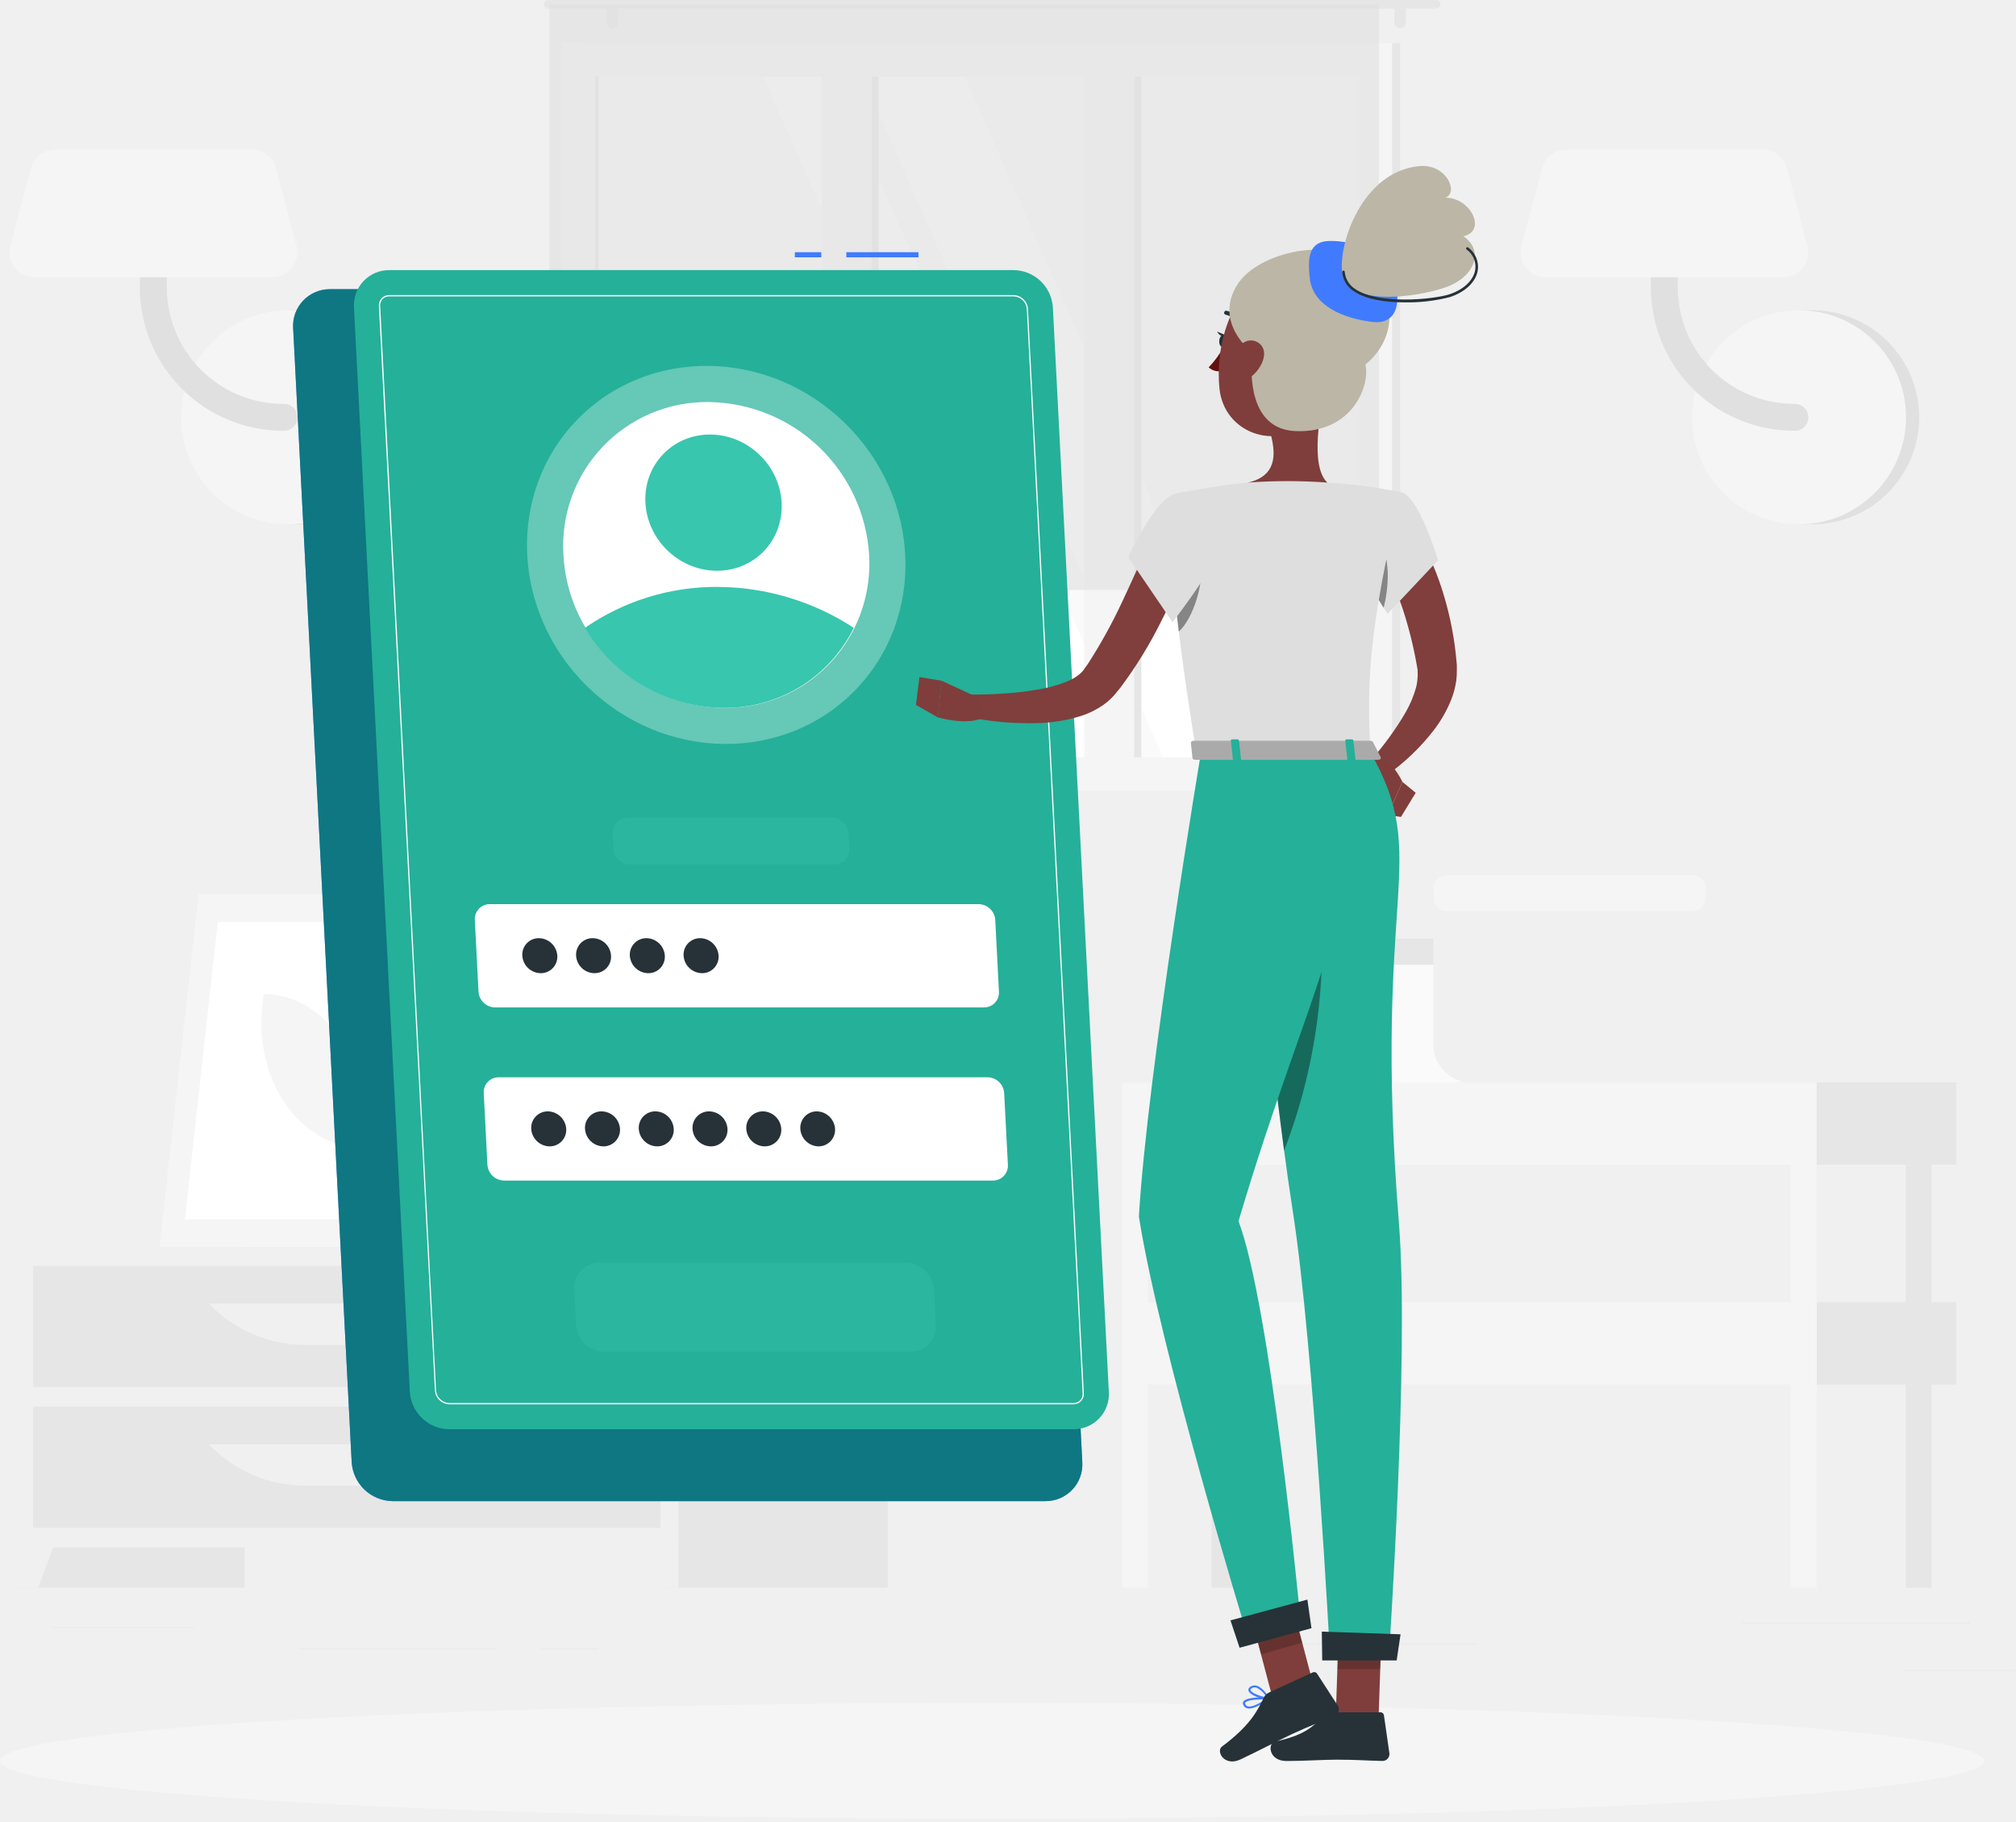
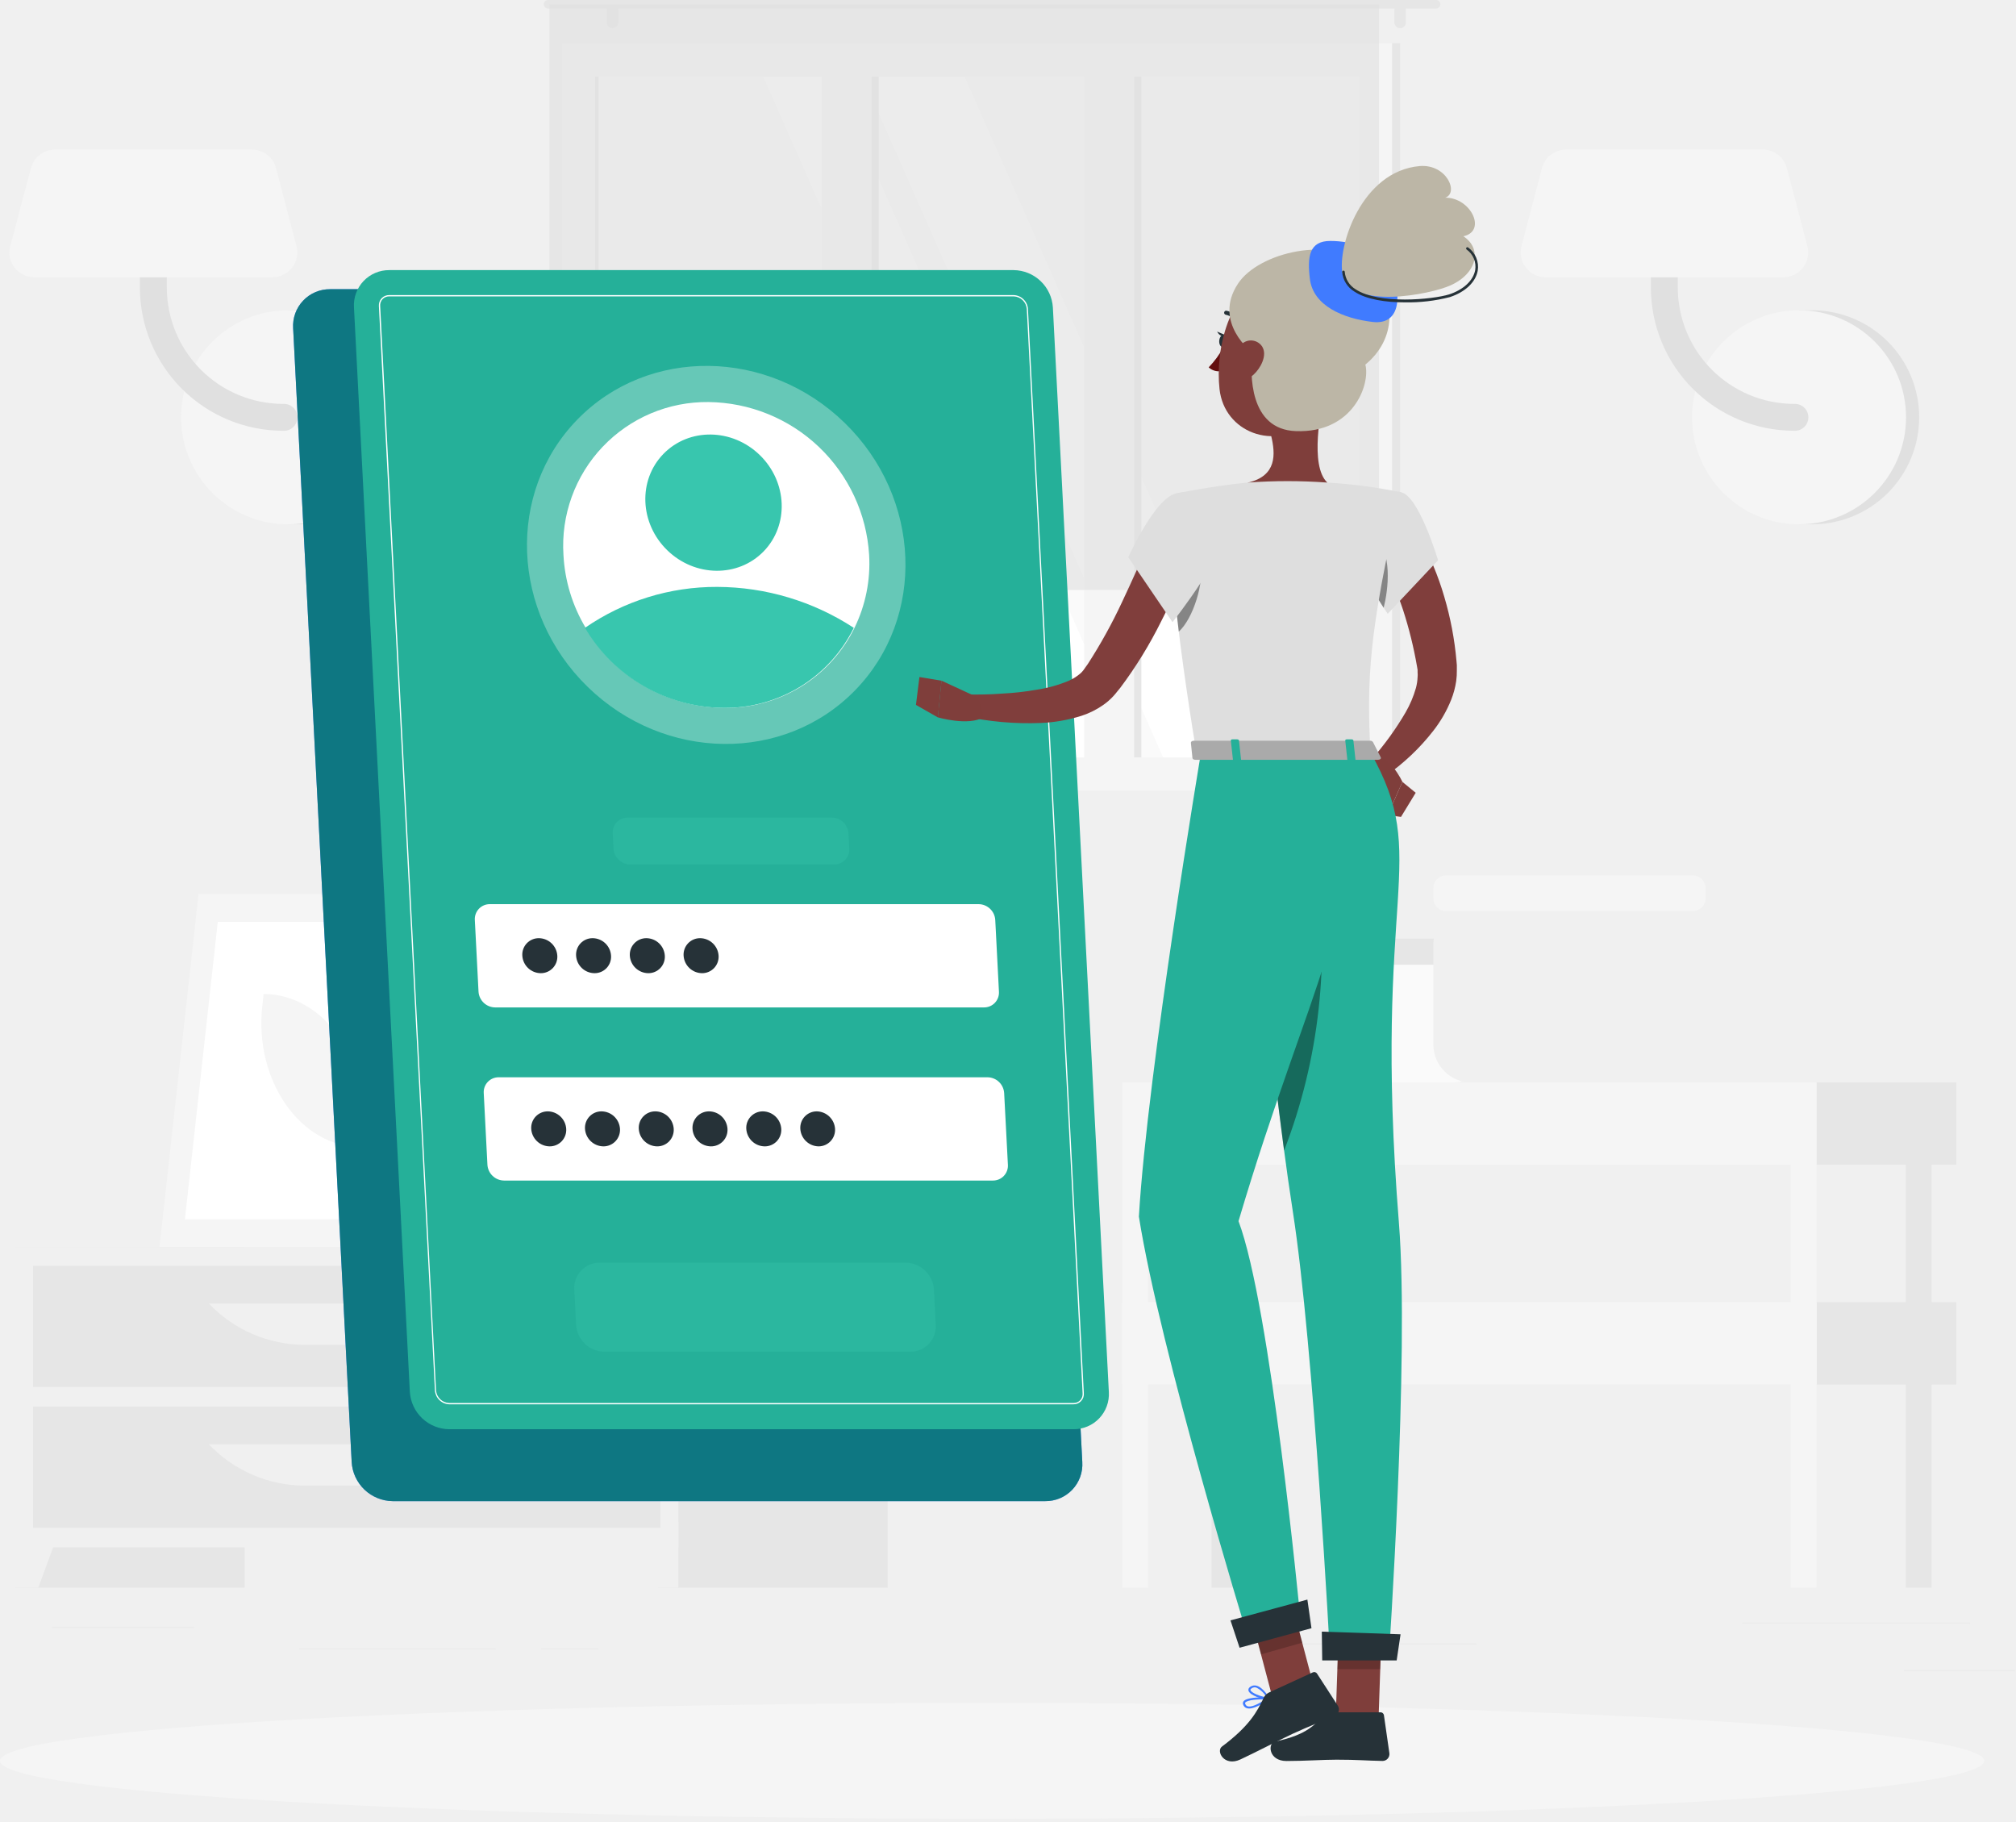
<svg xmlns="http://www.w3.org/2000/svg" width="394" height="356" viewBox="0 0 394 356" fill="none">
  <path d="M393.79 326.32H372.11V326.57H393.79V326.32Z" fill="#EBEBEB" />
  <path d="M288.56 321.13H254.45V321.38H288.56V321.13Z" fill="#EBEBEB" />
  <path d="M385 317.04H340.47V317.29H385V317.04Z" fill="#EBEBEB" />
  <path d="M116.91 322.08H105.77V322.33H116.91V322.08Z" fill="#EBEBEB" />
  <path d="M96.86 322.08H58.47V322.33H96.86V322.08Z" fill="#EBEBEB" />
  <path d="M37.9 317.86H10.2V318.11H37.9V317.86Z" fill="#EBEBEB" />
  <path d="M58.87 102.45C64.416 102.45 69.734 100.247 73.656 96.326C77.577 92.404 79.78 87.086 79.78 81.54C79.78 75.994 77.577 70.676 73.656 66.754C69.734 62.833 64.416 60.63 58.87 60.63H56.3V102.45H58.87Z" fill="#E0E0E0" />
  <path d="M56.3 102.45C67.848 102.45 77.21 93.088 77.21 81.54C77.21 69.992 67.848 60.63 56.3 60.63C44.752 60.63 35.39 69.992 35.39 81.54C35.39 93.088 44.752 102.45 56.3 102.45Z" fill="#F5F5F5" />
  <path d="M55.34 84.17C47.914 84.17 40.792 81.22 35.541 75.969C30.29 70.718 27.34 63.596 27.34 56.17V39.46C27.34 39.115 27.408 38.773 27.54 38.453C27.672 38.134 27.866 37.844 28.11 37.6C28.355 37.356 28.644 37.162 28.963 37.03C29.283 36.898 29.625 36.83 29.97 36.83C30.315 36.83 30.657 36.898 30.976 37.03C31.296 37.162 31.585 37.356 31.83 37.6C32.074 37.844 32.268 38.134 32.4 38.453C32.532 38.773 32.6 39.115 32.6 39.46V56.18C32.605 62.209 35.003 67.99 39.266 72.254C43.53 76.517 49.311 78.915 55.34 78.92C55.698 78.898 56.057 78.949 56.395 79.071C56.733 79.193 57.042 79.383 57.303 79.629C57.565 79.875 57.774 80.172 57.916 80.501C58.059 80.831 58.132 81.186 58.132 81.545C58.132 81.904 58.059 82.259 57.916 82.589C57.774 82.918 57.565 83.215 57.303 83.461C57.042 83.707 56.733 83.897 56.395 84.019C56.057 84.141 55.698 84.192 55.34 84.17Z" fill="#E0E0E0" />
  <path d="M6.72 54.18H53.24C53.984 54.18 54.718 54.009 55.386 53.681C56.053 53.353 56.637 52.876 57.091 52.286C57.545 51.697 57.858 51.011 58.005 50.282C58.152 49.553 58.13 48.799 57.94 48.08L53.94 32.84C53.666 31.805 53.058 30.89 52.209 30.237C51.361 29.584 50.321 29.23 49.25 29.23H10.76C9.688 29.229 8.646 29.583 7.796 30.236C6.946 30.889 6.336 31.804 6.06 32.84L2 48.08C1.808 48.801 1.784 49.557 1.932 50.288C2.079 51.02 2.394 51.708 2.85 52.298C3.307 52.888 3.894 53.365 4.565 53.692C5.236 54.018 5.974 54.185 6.72 54.18V54.18Z" fill="#F5F5F5" />
  <path d="M354.17 102.45C359.716 102.45 365.034 100.247 368.956 96.326C372.877 92.404 375.08 87.086 375.08 81.54C375.08 75.994 372.877 70.676 368.956 66.754C365.034 62.833 359.716 60.63 354.17 60.63H351.6V102.45H354.17Z" fill="#E0E0E0" />
  <path d="M351.6 102.45C363.148 102.45 372.51 93.088 372.51 81.54C372.51 69.992 363.148 60.63 351.6 60.63C340.052 60.63 330.69 69.992 330.69 81.54C330.69 93.088 340.052 102.45 351.6 102.45Z" fill="#F5F5F5" />
  <path d="M350.64 84.17C343.214 84.17 336.092 81.22 330.841 75.969C325.59 70.718 322.64 63.596 322.64 56.17V39.46C322.64 38.762 322.917 38.093 323.41 37.6C323.904 37.107 324.572 36.83 325.27 36.83C325.968 36.83 326.636 37.107 327.13 37.6C327.623 38.093 327.9 38.762 327.9 39.46V56.18C327.905 62.208 330.301 67.987 334.563 72.25C338.824 76.513 344.602 78.912 350.63 78.92C350.988 78.898 351.347 78.949 351.685 79.071C352.023 79.193 352.332 79.383 352.594 79.629C352.855 79.875 353.064 80.172 353.206 80.501C353.349 80.831 353.422 81.186 353.422 81.545C353.422 81.904 353.349 82.259 353.206 82.589C353.064 82.918 352.855 83.215 352.594 83.461C352.332 83.707 352.023 83.897 351.685 84.019C351.347 84.141 350.988 84.192 350.63 84.17H350.64Z" fill="#E0E0E0" />
  <path d="M302 54.18H348.52C349.264 54.18 349.998 54.009 350.666 53.681C351.333 53.353 351.917 52.876 352.371 52.286C352.825 51.697 353.137 51.011 353.285 50.282C353.432 49.553 353.41 48.799 353.22 48.08L349.22 32.84C348.946 31.805 348.338 30.89 347.489 30.237C346.641 29.584 345.6 29.23 344.53 29.23H306.06C304.988 29.227 303.945 29.581 303.094 30.234C302.244 30.887 301.634 31.803 301.36 32.84L297.36 48.08C297.171 48.794 297.148 49.542 297.292 50.267C297.436 50.992 297.743 51.675 298.191 52.263C298.638 52.851 299.214 53.329 299.874 53.661C300.534 53.994 301.261 54.171 302 54.18V54.18Z" fill="#F5F5F5" />
  <path d="M77.87 243.68H93.08L93.08 184.75H77.87V243.68Z" fill="#E6E6E6" />
  <path d="M36.64 243.68H87.11L94.73 174.71H44.26L36.64 243.68Z" fill="#F0F0F0" />
  <path d="M31.17 243.68H83.31L90.93 174.71H38.8L31.17 243.68Z" fill="#F5F5F5" />
  <path d="M79.54 238.25L85.96 180.14H42.56L36.14 238.25H79.54Z" fill="white" />
  <path d="M70.58 224.16L70.84 221.79C72.45 207.22 63.35 194.23 51.52 194.23L51.26 196.59C49.65 211.17 58.75 224.16 70.58 224.16V224.16Z" fill="#F5F5F5" />
  <path d="M2.97 310.23H47.81L47.81 243.68H2.97L2.97 310.23Z" fill="#E6E6E6" />
  <path d="M7.48 310.23H2.97V297.4H12.21L7.48 310.23Z" fill="#F0F0F0" />
  <path d="M128.64 310.23H173.48V243.68H128.64V310.23Z" fill="#E6E6E6" />
  <path d="M2.97 302.35H132.58V243.68H2.97V302.35Z" fill="#F0F0F0" />
  <path d="M128.07 310.23H132.58V297.4H123.34L128.07 310.23Z" fill="#F0F0F0" />
  <path d="M6.47 271.03H129.08V247.35H6.47V271.03Z" fill="#E6E6E6" />
  <path d="M59.6 262.78H76C79.514 262.781 82.992 262.066 86.221 260.678C89.45 259.291 92.362 257.26 94.78 254.71H40.82C43.239 257.259 46.151 259.289 49.38 260.677C52.608 262.064 56.086 262.78 59.6 262.78Z" fill="#F0F0F0" />
  <path d="M6.47 298.53H129.08V274.85H6.47V298.53Z" fill="#E6E6E6" />
  <path d="M59.6 290.29H76C79.515 290.291 82.994 289.576 86.223 288.186C89.452 286.797 92.364 284.763 94.78 282.21H40.82C43.237 284.762 46.149 286.795 49.378 288.185C52.606 289.574 56.085 290.29 59.6 290.29Z" fill="#F0F0F0" />
  <path d="M124.37 241H125.53C125.53 238.61 125.53 232.56 125.65 218.68C125.86 193.54 126.26 192.01 126.26 192.01L123.5 203.62C121.75 216.44 124 229.36 124.37 241Z" fill="#E6E6E6" />
  <path d="M122.08 201.86C118.08 197.12 109.63 195.75 100.94 194.57C97.53 194.11 109.94 201.9 115.94 207.43C120.63 211.73 123.64 212.92 124.94 217.2C125.61 211.86 125.5 205.93 122.08 201.86Z" fill="#E6E6E6" />
  <path d="M127.34 210.31C131.34 205.58 139.8 204.2 148.48 203.03C151.89 202.56 139.48 210.35 133.48 215.89C128.78 220.19 125.78 221.37 124.48 225.66C123.82 220.32 123.92 214.39 127.34 210.31Z" fill="#E6E6E6" />
  <path d="M125.65 190.87C128.65 185.21 136.11 179.87 144.52 177.87C147.81 177.07 136.87 188.31 132.71 195.55C129.48 201.18 125.2 207.79 124.53 212.55C123.53 203.13 122.67 196.52 125.65 190.87Z" fill="#E6E6E6" />
  <path d="M125.29 243.68C121.75 243.68 118.82 241.9 118.61 239.63L118.02 235.74H132.56L131.97 239.63C131.77 241.9 128.84 243.68 125.29 243.68Z" fill="#F0F0F0" />
  <path d="M133.51 237.24H117.08L116.61 232.91H133.98L133.51 237.24Z" fill="#F0F0F0" />
  <path d="M113.42 154.55L273.63 154.55V8.42L113.42 8.42L113.42 154.55Z" fill="#E6E6E6" />
  <path d="M109.83 154.55L272.07 154.55V8.42L109.83 8.42L109.83 154.55Z" fill="#F5F5F5" />
  <path d="M265.6 148.01V14.97L116.3 14.97V148.01H265.6Z" fill="#FAFAFA" />
  <path d="M247.28 148L188.51 14.96H168.56L227.32 148H247.28Z" fill="white" />
  <path d="M221.66 148L162.9 14.96H149.16L207.92 148H221.66Z" fill="white" />
  <path d="M171.74 148V14.96H164.02V148H171.74Z" fill="#E6E6E6" />
  <path d="M223.06 148V14.96H215.34V148H223.06Z" fill="#E6E6E6" />
  <path d="M170.34 152.16V10.1H160.58V152.16H170.34Z" fill="#F5F5F5" />
  <path d="M221.66 152.16V10.1H211.9V152.16H221.66Z" fill="#F5F5F5" />
  <path d="M116.98 148.01L116.98 14.97H116.29L116.29 148.01H116.98Z" fill="#E6E6E6" />
  <path d="M107.11 2.11209e-09H280.67C280.891 -1.56631e-05 281.103 0.087 281.26 0.242C281.418 0.398 281.507 0.609 281.51 0.83V0.83C281.507 1.052 281.418 1.264 281.261 1.421C281.104 1.578 280.892 1.667 280.67 1.67H107.11C106.888 1.667 106.676 1.578 106.519 1.421C106.362 1.264 106.273 1.052 106.27 0.83V0.83C106.273 0.609 106.362 0.398 106.52 0.242C106.677 0.087 106.889 -1.56631e-05 107.11 2.11209e-09V2.11209e-09Z" fill="#E6E6E6" />
  <path d="M273.64 5.51C273.938 5.507 274.223 5.387 274.433 5.175C274.642 4.964 274.76 4.678 274.76 4.38V2C274.765 1.849 274.74 1.699 274.687 1.558C274.633 1.416 274.551 1.288 274.447 1.179C274.343 1.069 274.217 0.982 274.079 0.923C273.94 0.863 273.791 0.831 273.64 0.83V0.83C273.489 0.831 273.339 0.863 273.2 0.922C273.061 0.982 272.935 1.069 272.83 1.178C272.724 1.287 272.642 1.416 272.587 1.557C272.532 1.698 272.506 1.849 272.51 2V4.38C272.513 4.679 272.633 4.965 272.844 5.176C273.055 5.387 273.341 5.507 273.64 5.51V5.51Z" fill="#E6E6E6" />
  <path d="M119.69 5.51C119.989 5.507 120.275 5.387 120.486 5.176C120.698 4.965 120.817 4.679 120.82 4.38V2C120.824 1.849 120.798 1.698 120.743 1.557C120.688 1.416 120.606 1.287 120.5 1.178C120.395 1.069 120.269 0.982 120.13 0.922C119.991 0.863 119.841 0.831 119.69 0.83V0.83C119.539 0.831 119.39 0.863 119.251 0.923C119.113 0.982 118.987 1.069 118.883 1.179C118.779 1.288 118.697 1.416 118.643 1.558C118.59 1.699 118.565 1.849 118.57 2V4.38C118.57 4.678 118.688 4.964 118.897 5.175C119.107 5.387 119.392 5.507 119.69 5.51V5.51Z" fill="#E6E6E6" />
  <path opacity="0.6" d="M107.37 115.28L269.5 115.28V0.84L107.37 0.84V115.28Z" fill="#E0E0E0" />
  <path d="M284.18 187.8H256.22C253.249 187.8 250.84 190.209 250.84 193.18V206.12C250.84 209.091 253.249 211.5 256.22 211.5H284.18C287.151 211.5 289.56 209.091 289.56 206.12V193.18C289.56 190.209 287.151 187.8 284.18 187.8Z" fill="#FAFAFA" />
  <path d="M287.75 183.42H252.65C251.65 183.42 250.84 184.23 250.84 185.23V186.69C250.84 187.69 251.65 188.5 252.65 188.5H287.75C288.75 188.5 289.56 187.69 289.56 186.69V185.23C289.56 184.23 288.75 183.42 287.75 183.42Z" fill="#E6E6E6" />
  <path d="M251.41 237.78C251.41 237.78 251.92 254.45 271.34 254.45C290.76 254.45 291.27 237.78 291.27 237.78H251.41Z" fill="#F0F0F0" />
  <path d="M295.69 237.78C295.69 237.78 296.2 254.45 315.62 254.45C335.04 254.45 335.55 237.78 335.55 237.78H295.69Z" fill="#F0F0F0" />
  <path d="M325.93 177.06H287.53C283.443 177.06 280.13 180.373 280.13 184.46V204.1C280.13 208.187 283.443 211.5 287.53 211.5H325.93C330.017 211.5 333.33 208.187 333.33 204.1V184.46C333.33 180.373 330.017 177.06 325.93 177.06Z" fill="#F0F0F0" />
  <path d="M330.85 171.05H282.61C281.24 171.05 280.13 172.16 280.13 173.53V175.55C280.13 176.92 281.24 178.03 282.61 178.03H330.85C332.22 178.03 333.33 176.92 333.33 175.55V173.53C333.33 172.16 332.22 171.05 330.85 171.05Z" fill="#F5F5F5" />
  <path d="M236.78 310.23H241.82V227.59H236.78V310.23Z" fill="#E6E6E6" />
  <path d="M382.31 211.5H355.02V227.58H382.31V211.5Z" fill="#E6E6E6" />
  <path d="M219.33 227.58L355.01 227.58V211.5L219.33 211.5V227.58Z" fill="#F5F5F5" />
  <path d="M382.31 254.45H355.02V270.53H382.31V254.45Z" fill="#E6E6E6" />
  <path d="M219.33 270.52H355.01V254.44L219.33 254.44V270.52Z" fill="#F5F5F5" />
  <path d="M372.46 310.23H377.5V227.59H372.46V310.23Z" fill="#E6E6E6" />
  <path d="M349.97 310.23H355.01V227.59H349.97V310.23Z" fill="#F5F5F5" />
  <path d="M219.33 310.23H224.37V227.59H219.33V310.23Z" fill="#F5F5F5" />
  <path d="M193.89 355.39C300.972 355.39 387.78 350.322 387.78 344.07C387.78 337.818 300.972 332.75 193.89 332.75C86.808 332.75 0 337.818 0 344.07C0 350.322 86.808 355.39 193.89 355.39Z" fill="#F5F5F5" />
  <path d="M204.3 293.32H76.73C74.679 293.293 72.715 292.492 71.231 291.077C69.747 289.661 68.853 287.737 68.73 285.69L57.29 64.14C57.227 63.155 57.367 62.168 57.703 61.24C58.038 60.313 58.562 59.464 59.241 58.748C59.919 58.032 60.738 57.463 61.647 57.078C62.555 56.693 63.533 56.5 64.52 56.51H192.1C194.15 56.537 196.115 57.338 197.599 58.753C199.083 60.169 199.976 62.093 200.1 64.14L211.52 285.69C211.583 286.674 211.443 287.66 211.108 288.587C210.773 289.514 210.25 290.362 209.573 291.078C208.895 291.794 208.077 292.363 207.17 292.749C206.263 293.134 205.286 293.329 204.3 293.32V293.32Z" fill="#407BFF" />
  <path opacity="0.8" d="M204.3 293.32H76.73C74.679 293.293 72.715 292.492 71.231 291.077C69.747 289.661 68.853 287.737 68.73 285.69L57.29 64.14C57.227 63.155 57.367 62.168 57.703 61.24C58.038 60.313 58.562 59.464 59.241 58.748C59.919 58.032 60.738 57.463 61.647 57.078C62.555 56.693 63.533 56.5 64.52 56.51H192.1C194.15 56.537 196.115 57.338 197.599 58.753C199.083 60.169 199.976 62.093 200.1 64.14L211.52 285.69C211.583 286.674 211.443 287.66 211.108 288.587C210.773 289.514 210.25 290.362 209.573 291.078C208.895 291.794 208.077 292.363 207.17 292.749C206.263 293.134 205.286 293.329 204.3 293.32V293.32Z" fill="#017663" />
-   <path d="M179.51 49.28H165.4V50.28H179.51V49.28Z" fill="#407BFF" />
-   <path d="M160.51 49.28H155.34V50.28H160.51V49.28Z" fill="#407BFF" />
  <path d="M209.79 279.27H87.79C85.828 279.251 83.945 278.492 82.519 277.144C81.093 275.796 80.229 273.958 80.1 272L69.18 60.08C69.119 59.138 69.254 58.193 69.575 57.305C69.897 56.417 70.398 55.605 71.047 54.92C71.697 54.235 72.481 53.691 73.35 53.323C74.22 52.955 75.156 52.77 76.1 52.78H198.1C200.065 52.802 201.948 53.567 203.371 54.921C204.794 56.276 205.651 58.119 205.77 60.08L216.71 272C216.766 272.94 216.629 273.881 216.305 274.765C215.982 275.65 215.48 276.458 214.831 277.14C214.182 277.822 213.4 278.363 212.532 278.729C211.665 279.096 210.732 279.28 209.79 279.27Z" fill="#25B099" />
  <path d="M209.79 274.4H87.79C87.078 274.371 86.401 274.082 85.888 273.588C85.374 273.095 85.058 272.43 85 271.72L74.05 59.83C74.028 59.547 74.064 59.262 74.157 58.993C74.25 58.725 74.397 58.479 74.59 58.27C74.785 58.068 75.02 57.909 75.28 57.804C75.54 57.699 75.82 57.65 76.1 57.66H198.1C198.813 57.684 199.492 57.97 200.008 58.462C200.524 58.954 200.842 59.619 200.9 60.33L211.82 272.22C211.846 272.502 211.811 272.785 211.719 273.053C211.627 273.32 211.479 273.565 211.285 273.771C211.091 273.977 210.856 274.139 210.595 274.248C210.334 274.356 210.053 274.408 209.77 274.4H209.79ZM76.1 57.91C75.852 57.9 75.604 57.944 75.374 58.038C75.143 58.132 74.936 58.274 74.765 58.455C74.595 58.636 74.465 58.852 74.385 59.087C74.304 59.322 74.275 59.572 74.3 59.82L85.22 271.71C85.276 272.359 85.567 272.965 86.038 273.415C86.51 273.864 87.129 274.125 87.78 274.15H209.78C210.027 274.157 210.273 274.113 210.502 274.02C210.731 273.927 210.938 273.787 211.11 273.61C211.279 273.427 211.408 273.21 211.489 272.974C211.57 272.738 211.601 272.488 211.58 272.24L200.67 60.35C200.617 59.702 200.328 59.096 199.858 58.646C199.388 58.197 198.77 57.935 198.12 57.91H76.1Z" fill="white" />
  <path opacity="0.3" d="M167.12 134.882C180.996 120.643 180.093 97.257 165.102 82.649C150.111 68.04 126.71 67.741 112.834 81.98C98.957 96.219 99.861 119.605 114.852 134.214C129.843 148.822 153.244 149.121 167.12 134.882Z" fill="white" />
  <path d="M169.86 108.44C170.147 113.354 169.162 118.258 167 122.68C164.666 127.425 161.036 131.412 156.531 134.18C152.025 136.948 146.828 138.383 141.54 138.32C136.06 138.273 130.686 136.807 125.94 134.067C121.195 131.326 117.24 127.403 114.46 122.68C111.871 118.359 110.381 113.47 110.12 108.44C109.872 104.582 110.423 100.714 111.739 97.079C113.055 93.444 115.108 90.12 117.768 87.315C120.429 84.51 123.64 82.284 127.201 80.778C130.761 79.271 134.594 78.516 138.46 78.56C146.502 78.649 154.211 81.78 160.037 87.324C165.863 92.868 169.373 100.413 169.86 108.44V108.44Z" fill="white" />
  <path d="M166.863 122.68C164.529 127.425 160.899 131.412 156.394 134.18C151.888 136.948 146.691 138.383 141.403 138.32C135.923 138.273 130.549 136.807 125.803 134.066C121.058 131.326 117.103 127.403 114.323 122.68C121.921 117.43 130.948 114.638 140.183 114.68C149.662 114.714 158.929 117.493 166.863 122.68V122.68Z" fill="#38C6AE" />
  <path d="M149.231 107.751C154.23 102.621 153.903 94.194 148.499 88.929C143.096 83.664 134.664 83.554 129.665 88.684C124.665 93.814 124.993 102.242 130.396 107.507C135.799 112.772 144.231 112.882 149.231 107.751Z" fill="#38C6AE" />
  <path d="M192.3 196.85H96.77C95.938 196.841 95.14 196.518 94.537 195.945C93.934 195.371 93.57 194.591 93.52 193.76L92.8 179.76C92.775 179.361 92.833 178.962 92.969 178.586C93.106 178.211 93.318 177.868 93.593 177.578C93.868 177.288 94.199 177.058 94.567 176.901C94.935 176.745 95.331 176.667 95.73 176.67H191.26C192.092 176.679 192.89 177.002 193.493 177.576C194.096 178.149 194.459 178.929 194.51 179.76L195.23 193.76C195.256 194.159 195.2 194.559 195.064 194.935C194.928 195.311 194.716 195.655 194.441 195.946C194.165 196.236 193.833 196.466 193.465 196.622C193.096 196.777 192.7 196.855 192.3 196.85V196.85Z" fill="white" />
  <path opacity="0.3" d="M163.05 168.92H123.15C122.318 168.912 121.52 168.588 120.917 168.015C120.314 167.441 119.951 166.661 119.9 165.83L119.74 162.83C119.717 162.432 119.775 162.034 119.912 161.66C120.049 161.285 120.262 160.943 120.537 160.654C120.811 160.366 121.142 160.136 121.509 159.981C121.876 159.825 122.271 159.747 122.67 159.75H162.57C163.4 159.759 164.197 160.081 164.8 160.652C165.403 161.223 165.767 162.001 165.82 162.83L165.98 165.83C166.005 166.229 165.947 166.628 165.811 167.004C165.674 167.379 165.462 167.723 165.187 168.012C164.912 168.302 164.581 168.533 164.213 168.689C163.845 168.845 163.449 168.924 163.05 168.92V168.92Z" fill="#38C6AE" />
  <path opacity="0.3" d="M177.88 264.13H118.12C116.704 264.115 115.346 263.564 114.32 262.588C113.294 261.612 112.676 260.283 112.59 258.87L112.24 251.98C112.196 251.3 112.293 250.618 112.525 249.977C112.757 249.336 113.119 248.75 113.589 248.256C114.059 247.762 114.626 247.37 115.254 247.106C115.882 246.842 116.558 246.71 117.24 246.72H177C178.415 246.737 179.772 247.289 180.797 248.265C181.823 249.24 182.442 250.567 182.53 251.98L182.88 258.87C182.924 259.55 182.827 260.232 182.595 260.873C182.363 261.514 182.001 262.1 181.531 262.594C181.061 263.088 180.494 263.48 179.866 263.744C179.238 264.008 178.562 264.14 177.88 264.13Z" fill="#38C6AE" />
  <path d="M194.05 230.68H98.51C97.678 230.671 96.88 230.348 96.277 229.774C95.674 229.201 95.311 228.421 95.26 227.59L94.54 213.59C94.514 213.191 94.57 212.791 94.706 212.415C94.842 212.039 95.054 211.695 95.329 211.404C95.605 211.114 95.937 210.884 96.305 210.728C96.674 210.573 97.07 210.495 97.47 210.5H193C193.832 210.509 194.63 210.832 195.233 211.405C195.836 211.979 196.199 212.759 196.25 213.59L196.98 227.59C197.005 227.989 196.947 228.388 196.811 228.764C196.674 229.139 196.462 229.483 196.187 229.772C195.912 230.062 195.581 230.292 195.213 230.449C194.845 230.605 194.449 230.683 194.05 230.68V230.68Z" fill="white" />
  <path d="M108.92 186.74C108.948 187.182 108.884 187.625 108.732 188.041C108.581 188.457 108.345 188.837 108.04 189.158C107.735 189.479 107.367 189.734 106.96 189.906C106.552 190.079 106.113 190.165 105.67 190.16C104.75 190.149 103.869 189.79 103.203 189.156C102.537 188.521 102.136 187.658 102.08 186.74C102.051 186.299 102.114 185.856 102.264 185.44C102.414 185.024 102.649 184.643 102.953 184.322C103.257 184.001 103.624 183.746 104.032 183.574C104.439 183.401 104.878 183.315 105.32 183.32C106.241 183.331 107.124 183.689 107.791 184.324C108.459 184.958 108.862 185.821 108.92 186.74V186.74Z" fill="#263238" />
  <path d="M119.42 186.74C119.449 187.181 119.386 187.624 119.236 188.04C119.086 188.456 118.851 188.837 118.547 189.158C118.243 189.479 117.876 189.734 117.468 189.906C117.061 190.079 116.622 190.165 116.18 190.16C115.26 190.151 114.377 189.793 113.71 189.158C113.044 188.524 112.643 187.659 112.59 186.74C112.561 186.299 112.624 185.856 112.774 185.44C112.924 185.024 113.159 184.643 113.463 184.322C113.767 184.001 114.134 183.746 114.542 183.574C114.949 183.401 115.388 183.315 115.83 183.32C116.751 183.329 117.633 183.687 118.3 184.322C118.966 184.957 119.367 185.821 119.42 186.74V186.74Z" fill="#263238" />
  <path d="M129.93 186.74C129.959 187.181 129.896 187.624 129.746 188.04C129.596 188.456 129.361 188.837 129.057 189.158C128.753 189.479 128.386 189.734 127.978 189.906C127.571 190.079 127.132 190.165 126.69 190.16C125.769 190.149 124.886 189.791 124.219 189.157C123.551 188.522 123.148 187.659 123.09 186.74C123.062 186.298 123.126 185.855 123.278 185.439C123.429 185.023 123.665 184.643 123.97 184.322C124.275 184.001 124.643 183.746 125.05 183.574C125.458 183.401 125.897 183.315 126.34 183.32C127.26 183.331 128.141 183.69 128.807 184.324C129.473 184.959 129.874 185.822 129.93 186.74V186.74Z" fill="#263238" />
  <path d="M140.44 186.74C140.467 187.181 140.404 187.623 140.253 188.039C140.102 188.454 139.868 188.834 139.564 189.155C139.26 189.475 138.893 189.73 138.487 189.903C138.08 190.076 137.642 190.164 137.2 190.16C136.279 190.149 135.396 189.791 134.729 189.157C134.061 188.522 133.658 187.659 133.6 186.74C133.571 186.299 133.634 185.856 133.784 185.44C133.934 185.024 134.169 184.643 134.473 184.322C134.777 184.001 135.144 183.746 135.552 183.574C135.959 183.401 136.398 183.315 136.84 183.32C137.761 183.331 138.644 183.689 139.311 184.324C139.979 184.958 140.382 185.821 140.44 186.74V186.74Z" fill="#263238" />
  <path d="M110.66 220.58C110.687 221.021 110.624 221.463 110.473 221.878C110.322 222.294 110.088 222.674 109.784 222.995C109.48 223.315 109.113 223.57 108.706 223.743C108.3 223.916 107.862 224.004 107.42 224C106.499 223.989 105.616 223.631 104.949 222.997C104.281 222.362 103.878 221.499 103.82 220.58C103.792 220.139 103.856 219.697 104.007 219.282C104.158 218.866 104.392 218.486 104.696 218.165C105 217.845 105.367 217.59 105.773 217.417C106.18 217.244 106.618 217.156 107.06 217.16C107.981 217.171 108.863 217.529 109.531 218.164C110.199 218.798 110.602 219.661 110.66 220.58Z" fill="#263238" />
  <path d="M121.17 220.58C121.196 221.021 121.131 221.464 120.979 221.879C120.827 222.295 120.592 222.674 120.287 222.995C119.982 223.316 119.615 223.57 119.208 223.743C118.801 223.916 118.362 224.003 117.92 224C117.001 223.987 116.121 223.627 115.455 222.993C114.79 222.359 114.388 221.497 114.33 220.58C114.301 220.138 114.364 219.696 114.514 219.28C114.664 218.864 114.899 218.483 115.203 218.162C115.507 217.841 115.874 217.586 116.282 217.414C116.689 217.241 117.128 217.155 117.57 217.16C118.491 217.171 119.374 217.529 120.041 218.163C120.709 218.798 121.112 219.661 121.17 220.58Z" fill="#263238" />
  <path d="M131.67 220.58C131.697 221.021 131.634 221.463 131.483 221.878C131.332 222.294 131.098 222.674 130.794 222.995C130.49 223.315 130.123 223.57 129.717 223.743C129.31 223.916 128.872 224.003 128.43 224C127.51 223.989 126.629 223.63 125.963 222.996C125.297 222.361 124.896 221.498 124.84 220.58C124.811 220.138 124.874 219.696 125.024 219.28C125.174 218.864 125.409 218.483 125.713 218.162C126.017 217.841 126.384 217.586 126.792 217.414C127.199 217.241 127.638 217.155 128.08 217.16C129.001 217.168 129.883 217.526 130.55 218.161C131.216 218.796 131.617 219.661 131.67 220.58V220.58Z" fill="#263238" />
  <path d="M142.18 220.58C142.207 221.021 142.144 221.463 141.993 221.879C141.842 222.294 141.608 222.674 141.304 222.995C141 223.316 140.633 223.57 140.226 223.743C139.82 223.916 139.382 224.004 138.94 224C138.019 223.989 137.136 223.631 136.469 222.997C135.801 222.362 135.398 221.499 135.34 220.58C135.312 220.138 135.376 219.695 135.528 219.279C135.679 218.863 135.915 218.483 136.22 218.162C136.525 217.841 136.893 217.586 137.3 217.414C137.708 217.242 138.147 217.155 138.59 217.16C139.51 217.171 140.391 217.53 141.057 218.164C141.723 218.799 142.124 219.662 142.18 220.58V220.58Z" fill="#263238" />
  <path d="M152.69 220.58C152.717 221.021 152.654 221.463 152.503 221.878C152.352 222.294 152.118 222.674 151.814 222.995C151.51 223.315 151.143 223.57 150.736 223.743C150.33 223.916 149.892 224.004 149.45 224C148.529 223.989 147.646 223.631 146.979 222.997C146.311 222.362 145.908 221.499 145.85 220.58C145.823 220.139 145.886 219.697 146.037 219.282C146.188 218.866 146.422 218.486 146.726 218.165C147.03 217.845 147.397 217.59 147.803 217.417C148.21 217.244 148.648 217.156 149.09 217.16C150.011 217.171 150.894 217.529 151.561 218.164C152.229 218.798 152.632 219.661 152.69 220.58Z" fill="#263238" />
  <path d="M163.2 220.58C163.226 221.017 163.162 221.455 163.013 221.867C162.865 222.279 162.633 222.657 162.334 222.977C162.035 223.297 161.673 223.552 161.272 223.728C160.871 223.904 160.438 223.997 160 224C159.08 223.989 158.199 223.63 157.533 222.996C156.867 222.361 156.465 221.498 156.41 220.58C156.381 220.138 156.444 219.696 156.594 219.28C156.744 218.864 156.979 218.483 157.283 218.162C157.587 217.841 157.954 217.586 158.362 217.414C158.769 217.241 159.208 217.155 159.65 217.16C160.562 217.183 161.432 217.547 162.09 218.18C162.747 218.813 163.143 219.669 163.2 220.58V220.58Z" fill="#263238" />
  <path d="M276.92 104.45C277.17 104.82 277.3 105.03 277.46 105.29L277.91 106.04C278.2 106.54 278.45 107.04 278.71 107.53C279.21 108.53 279.71 109.53 280.11 110.53C280.948 112.519 281.67 114.556 282.27 116.63C283.482 120.72 284.279 124.921 284.65 129.17L284.72 129.96C284.732 130.116 284.732 130.274 284.72 130.43V130.97C284.731 131.665 284.691 132.361 284.6 133.05C284.414 134.325 284.079 135.574 283.6 136.77C282.732 138.921 281.567 140.941 280.14 142.77C277.504 146.164 274.369 149.138 270.84 151.59L268.08 148.36C270.589 145.522 272.813 142.443 274.72 139.17C275.576 137.684 276.247 136.099 276.72 134.45C276.909 133.751 277.02 133.033 277.05 132.31C277.081 132.001 277.081 131.689 277.05 131.38V131.16C277.059 131.07 277.059 130.98 277.05 130.89L276.93 130.19C276.286 126.463 275.377 122.787 274.21 119.19C273.63 117.41 272.92 115.68 272.21 113.99C271.85 113.13 271.46 112.31 271.06 111.5L270.44 110.33L270.13 109.77L269.87 109.34L276.92 104.45Z" fill="#803E3C" />
  <path d="M267.59 151.6L271.21 159.25L274.08 152.78C274.08 152.78 271.53 147.18 268.08 147.69L267.59 151.6Z" fill="#7F3E3B" />
  <path d="M273.8 159.63L276.68 154.91L274.08 152.78L271.21 159.25L273.8 159.63Z" fill="#7F3E3B" />
  <path d="M257.52 336C258.265 335.982 259.007 335.881 259.73 335.7C259.768 335.694 259.802 335.676 259.829 335.649C259.856 335.622 259.874 335.588 259.88 335.55C259.888 335.512 259.885 335.473 259.871 335.438C259.857 335.402 259.832 335.371 259.8 335.35C259.51 335.16 256.97 333.51 255.99 333.96C255.883 334.01 255.79 334.087 255.722 334.183C255.654 334.28 255.612 334.392 255.6 334.51C255.561 334.7 255.571 334.897 255.629 335.082C255.686 335.268 255.79 335.436 255.93 335.57C256.393 335.896 256.956 336.048 257.52 336V336ZM259.17 335.42C257.72 335.71 256.62 335.66 256.17 335.28C256.08 335.188 256.014 335.075 255.979 334.951C255.945 334.826 255.941 334.696 255.97 334.57C255.97 334.516 255.986 334.464 256.017 334.419C256.047 334.374 256.09 334.34 256.14 334.32C256.67 334.12 258.14 334.83 259.17 335.46V335.42Z" fill="#407BFF" />
  <path d="M259.69 335.75C259.742 335.748 259.792 335.726 259.829 335.689C259.866 335.652 259.888 335.602 259.89 335.55C259.89 335.45 259.89 333.04 258.97 332.23C258.857 332.129 258.724 332.053 258.579 332.008C258.434 331.963 258.281 331.95 258.13 331.97C257.972 331.969 257.818 332.024 257.696 332.124C257.574 332.225 257.49 332.365 257.46 332.52C257.27 333.46 258.79 335.27 259.59 335.72C259.62 335.739 259.655 335.75 259.69 335.75V335.75ZM258.26 332.35C258.342 332.35 258.422 332.365 258.498 332.396C258.573 332.427 258.642 332.473 258.7 332.53C259.229 333.307 259.502 334.23 259.48 335.17C258.68 334.53 257.73 333.17 257.85 332.6C257.85 332.5 257.92 332.39 258.17 332.36L258.26 332.35Z" fill="#407BFF" />
  <path d="M248.08 332C248.097 331.971 248.106 331.938 248.106 331.905C248.106 331.872 248.097 331.839 248.08 331.81C248.069 331.77 248.046 331.735 248.013 331.71C247.981 331.685 247.941 331.671 247.9 331.67C247.49 331.67 243.9 331.5 243.08 332.38L243.03 332.44C242.966 332.528 242.925 332.631 242.911 332.74C242.897 332.848 242.91 332.958 242.95 333.06C243.003 333.231 243.097 333.386 243.224 333.512C243.352 333.638 243.508 333.73 243.68 333.78C244.84 334.15 246.89 332.84 248.01 332.03L248.08 332ZM243.42 332.64C243.87 332.16 245.85 332.02 247.33 332.05C245.77 333.1 244.49 333.61 243.84 333.41C243.726 333.373 243.623 333.309 243.54 333.224C243.456 333.139 243.395 333.034 243.36 332.92C243.34 332.881 243.329 332.838 243.329 332.795C243.329 332.751 243.34 332.709 243.36 332.67L243.42 332.64Z" fill="#407BFF" />
  <path d="M248.08 332C248.098 331.97 248.107 331.935 248.107 331.9C248.107 331.865 248.098 331.83 248.08 331.8C248.03 331.72 246.91 329.75 245.59 329.39C245.4 329.334 245.2 329.319 245.004 329.344C244.808 329.37 244.619 329.437 244.45 329.54C243.97 329.82 243.94 330.14 244 330.36C244.26 331.29 246.81 332.11 247.9 332.1C247.936 332.1 247.972 332.091 248.003 332.074C248.035 332.056 248.061 332.031 248.08 332ZM244.49 330C244.548 329.944 244.612 329.894 244.68 329.85C244.806 329.777 244.945 329.73 245.09 329.713C245.234 329.695 245.381 329.708 245.52 329.75C246.367 330.161 247.066 330.825 247.52 331.65C246.34 331.51 244.52 330.78 244.38 330.23C244.369 330.185 244.374 330.137 244.394 330.095C244.414 330.053 244.448 330.02 244.49 330Z" fill="#407BFF" />
  <path d="M259.09 75.16C258.09 80.16 255.93 90.97 259.4 94.29C259.4 94.29 258.04 99.29 248.81 99.29C238.65 99.29 243.95 94.29 243.95 94.29C249.5 92.96 249.35 88.85 248.39 84.99L259.09 75.16Z" fill="#7F3E3B" />
  <path d="M242.16 63.44C242.219 63.453 242.281 63.453 242.34 63.44C242.387 63.418 242.429 63.386 242.464 63.347C242.499 63.308 242.525 63.263 242.542 63.213C242.559 63.164 242.566 63.111 242.562 63.059C242.558 63.007 242.544 62.956 242.52 62.91C242.251 62.34 241.849 61.842 241.348 61.459C240.847 61.076 240.261 60.819 239.64 60.71C239.542 60.71 239.446 60.746 239.373 60.811C239.299 60.877 239.253 60.967 239.241 61.065C239.23 61.163 239.256 61.261 239.313 61.341C239.369 61.422 239.454 61.478 239.55 61.5C240.04 61.596 240.5 61.806 240.893 62.114C241.285 62.421 241.6 62.818 241.81 63.27C241.85 63.325 241.902 63.37 241.964 63.399C242.025 63.429 242.092 63.443 242.16 63.44V63.44Z" fill="#263238" />
  <path d="M239.14 67.78C238.356 69.242 237.373 70.588 236.22 71.78C236.53 72.068 236.899 72.284 237.302 72.414C237.704 72.543 238.13 72.583 238.55 72.53L239.14 67.78Z" fill="#630F0F" />
  <path d="M239.88 66.7C239.8 67.37 239.37 67.87 238.93 67.82C238.49 67.77 238.21 67.18 238.29 66.5C238.37 65.82 238.8 65.33 239.23 65.39C239.66 65.45 240 66 239.88 66.7Z" fill="#263238" />
  <path d="M239.42 65.45L237.87 64.79C237.87 64.79 238.54 66.15 239.42 65.45Z" fill="#263238" />
  <path d="M256.9 330.06L248.75 331.97L243.79 313.21L251.95 311.3L256.9 330.06Z" fill="#7F3E3B" />
  <path d="M269.43 335.55H261.05L261.71 316.15H270.09L269.43 335.55Z" fill="#7F3E3B" />
  <path d="M260.39 334.58H269.8C269.962 334.578 270.118 334.635 270.242 334.74C270.365 334.845 270.446 334.99 270.47 335.15L271.54 342.6C271.56 342.788 271.539 342.978 271.481 343.157C271.423 343.337 271.327 343.502 271.201 343.643C271.075 343.783 270.92 343.896 270.748 343.973C270.575 344.05 270.389 344.09 270.2 344.09C266.92 344.03 265.34 343.84 261.2 343.84C258.65 343.84 254.93 344.1 251.42 344.1C247.91 344.1 247.71 340.63 249.18 340.31C255.74 338.9 256.78 336.95 258.99 335.1C259.38 334.767 259.876 334.582 260.39 334.58V334.58Z" fill="#263238" />
  <path d="M248 330.72L256.55 326.79C256.696 326.716 256.864 326.699 257.022 326.743C257.18 326.788 257.315 326.89 257.4 327.03L261.49 333.34C261.586 333.503 261.646 333.685 261.668 333.873C261.689 334.061 261.671 334.252 261.614 334.433C261.558 334.613 261.464 334.78 261.34 334.923C261.215 335.065 261.062 335.18 260.89 335.26C257.89 336.58 256.37 337.06 252.61 338.79C250.3 339.86 245.61 342.3 242.43 343.79C239.25 345.28 237.61 342.18 238.81 341.28C244.18 337.28 245.72 334.4 246.95 331.79C247.163 331.321 247.535 330.942 248 330.72V330.72Z" fill="#263238" />
  <path opacity="0.2" d="M243.79 313.21L246.45 323.26L254.51 320.98L251.95 311.31L243.79 313.21Z" fill="black" />
  <path opacity="0.2" d="M270.09 316.16H261.71L261.37 326.16H269.75L270.09 316.16Z" fill="black" />
  <path d="M273.85 96.19C277.33 96.95 281.05 109.47 281.05 109.47L271.21 119.93C271.21 119.93 263.04 108.18 264.71 103.85C266.44 99.35 269.74 95.29 273.85 96.19Z" fill="#DEDEDE" />
  <path opacity="0.4" d="M268.33 104.16C266.57 102.55 265.38 103.03 264.57 104.31C263.77 108.03 268.51 115.82 270.42 118.77C271.3 115.25 272.31 107.82 268.33 104.16Z" fill="black" />
  <path d="M229.8 96.43C229.8 96.43 225.8 97.84 233.8 146.99H267.8C267.23 133.14 267.21 124.6 273.8 96.19C269.036 95.207 264.206 94.572 259.35 94.29C254.207 93.92 249.043 93.92 243.9 94.29C237.32 94.89 229.8 96.43 229.8 96.43Z" fill="#DEDEDE" />
  <path opacity="0.4" d="M229.49 115.3C229.71 117.69 230 120.38 230.38 123.42C233.17 120.91 235.45 113.77 234.61 109.61C232.617 111.228 230.889 113.148 229.49 115.3V115.3Z" fill="black" />
  <path d="M233.12 107.85C231.27 112.52 229.23 116.96 226.94 121.4C224.677 125.969 221.999 130.321 218.94 134.4L218.3 135.18L217.98 135.58C217.861 135.73 217.734 135.873 217.6 136.01C217.001 136.666 216.33 137.253 215.6 137.76C214.316 138.657 212.908 139.362 211.42 139.85C208.828 140.677 206.138 141.154 203.42 141.27C198.33 141.472 193.234 141.019 188.26 139.92L188.81 135.72C191.11 135.72 193.52 135.72 195.81 135.53C198.111 135.418 200.402 135.161 202.67 134.76C204.778 134.439 206.84 133.865 208.81 133.05C209.607 132.707 210.351 132.252 211.02 131.7C211.278 131.492 211.509 131.253 211.71 130.99C211.71 130.99 211.83 130.82 211.91 130.72L212.14 130.39L212.61 129.73C215.113 125.851 217.349 121.804 219.3 117.62C221.3 113.36 223.3 108.95 225.13 104.62L233.12 107.85Z" fill="#803E3C" />
  <path d="M229.8 96.43C225.63 97.43 220.51 108.88 220.51 108.88L229.15 121.57C229.15 121.57 240.66 107.09 239.29 102.66C237.86 98.06 234.85 95.2 229.8 96.43Z" fill="#DEDEDE" />
  <path d="M191.22 136.34L184 133L183.28 140.17C183.28 140.17 189.28 141.94 192.28 140.12L191.22 136.34Z" fill="#7F3E3B" />
  <path d="M179.69 132.29L179.01 137.74L183.29 140.18L184.01 133.01L179.69 132.29Z" fill="#7F3E3B" />
  <path d="M262.71 67.19C261.18 75.36 260.71 78.85 256.03 82.56C249.03 88.15 239.28 84.49 238.34 76.03C237.48 68.41 240.12 56.32 248.58 54.03C250.446 53.519 252.411 53.493 254.29 53.956C256.168 54.418 257.898 55.353 259.313 56.671C260.729 57.99 261.784 59.648 262.379 61.489C262.973 63.33 263.087 65.293 262.71 67.19V67.19Z" fill="#7F3E3B" />
  <path d="M244.76 68.91C244.29 73.08 244.11 83.91 253.26 84.24C264.48 84.66 267.84 75.08 266.84 71.24C272.67 66.49 273.52 58.33 266.96 52.08C260.4 45.83 245.96 49.32 241.96 55.41C236.92 63 244.76 68.91 244.76 68.91Z" fill="#BCB6A6" />
  <path d="M256 54.51C255.46 50.11 255.88 47.08 260 47.08C264.12 47.08 269.74 48.57 271.8 52.78C273.86 56.99 274.03 63.58 268.28 62.91C262.53 62.24 256.64 59.77 256 54.51Z" fill="#407BFF" />
  <path d="M262.37 53.45C261.37 48.21 266.06 33.45 277.45 32.45C282.73 32.01 285.17 37.69 282.45 38.63C287.45 38.57 290.65 45.17 285.99 46.17C289.67 48.53 288.76 53.37 283.51 55.75C279.6 57.54 263.72 60.7 262.37 53.45Z" fill="#BCB6A6" />
  <path d="M274.54 59.08C270.87 59.08 267.04 58.54 264.66 56.95C263.995 56.545 263.436 55.989 263.028 55.327C262.619 54.665 262.373 53.915 262.31 53.14C262.307 53.075 262.33 53.012 262.373 52.964C262.415 52.915 262.476 52.885 262.54 52.88C262.573 52.876 262.607 52.879 262.639 52.888C262.671 52.898 262.7 52.914 262.726 52.935C262.751 52.957 262.772 52.984 262.786 53.014C262.801 53.044 262.809 53.077 262.81 53.11C262.868 53.808 263.091 54.483 263.462 55.077C263.832 55.672 264.339 56.17 264.94 56.53C269.47 59.53 279.94 58.53 283.2 57.53C286.02 56.61 287.93 54.83 288.31 52.76C288.43 52.004 288.337 51.23 288.042 50.523C287.747 49.817 287.262 49.206 286.64 48.76C286.611 48.741 286.587 48.716 286.568 48.687C286.549 48.658 286.537 48.625 286.531 48.591C286.526 48.556 286.528 48.522 286.537 48.488C286.546 48.455 286.561 48.423 286.583 48.396C286.604 48.369 286.631 48.347 286.662 48.331C286.692 48.315 286.726 48.305 286.761 48.302C286.795 48.3 286.83 48.305 286.862 48.316C286.895 48.328 286.925 48.346 286.95 48.37C287.646 48.881 288.188 49.574 288.514 50.374C288.841 51.173 288.94 52.048 288.8 52.9C288.39 55.15 286.35 57.07 283.36 58.05C280.481 58.793 277.513 59.139 274.54 59.08V59.08Z" fill="#263238" />
  <path d="M242.21 67.81C241.281 69.118 240.894 70.734 241.13 72.32C241.47 74.42 243.51 74.56 244.99 73.21C246.32 72 247.76 69.45 246.67 67.71C246.425 67.337 246.09 67.032 245.695 66.825C245.3 66.617 244.858 66.514 244.412 66.524C243.966 66.534 243.53 66.657 243.145 66.882C242.76 67.107 242.438 67.426 242.21 67.81V67.81Z" fill="#7F3E3B" />
  <path d="M242.78 147C242.78 147 247.64 204.49 252.69 236.89C256.76 263.06 259.97 324.23 259.97 324.23H271.4C271.4 324.23 275.46 264.89 273.4 239C268.17 173.51 279.84 168.17 267.83 147H242.78Z" fill="#25B099" />
  <path opacity="0.4" d="M257.16 168.72C252.634 173.47 248.982 178.981 246.37 185C247.7 197.92 249.28 212.26 250.96 224.82C257.854 206.973 259.99 187.641 257.16 168.72V168.72Z" fill="black" />
  <path d="M234.79 146.63C234.79 146.63 224.24 209.41 222.58 237.72C226.72 263.89 243.66 319.2 243.66 319.2L254.05 315.44C254.05 315.44 248.3 255.12 242.05 238.61C256.12 191.23 266.46 179.26 263.45 146.99C256.24 147 234.79 146.63 234.79 146.63Z" fill="#25B099" />
  <path d="M242.26 321.97L256.31 318.15L255.51 312.56L240.48 316.62L242.26 321.97Z" fill="#263238" />
  <path d="M258.41 324.45H272.96L273.72 319.34L258.33 318.82L258.41 324.45Z" fill="#263238" />
  <path d="M268.33 145L269.86 148C269.98 148.23 269.7 148.47 269.31 148.47H233.63C233.32 148.47 233.07 148.32 233.05 148.13L232.74 145.13C232.74 144.91 232.99 144.74 233.32 144.74H267.77C267.878 144.732 267.986 144.751 268.084 144.797C268.182 144.842 268.267 144.912 268.33 145V145Z" fill="#AAAAAA" />
  <path d="M263.7 148.84H264.62C264.81 148.84 264.95 148.75 264.93 148.63L264.5 144.68C264.5 144.56 264.33 144.47 264.14 144.47H263.22C263.04 144.47 262.9 144.56 262.91 144.68L263.34 148.63C263.36 148.75 263.52 148.84 263.7 148.84Z" fill="#25B099" />
  <path d="M241.34 148.84H242.26C242.44 148.84 242.58 148.75 242.57 148.63L242.14 144.68C242.14 144.56 241.96 144.47 241.78 144.47H240.86C240.67 144.47 240.53 144.56 240.55 144.68L240.98 148.63C241 148.75 241.15 148.84 241.34 148.84Z" fill="#25B099" />
</svg>
